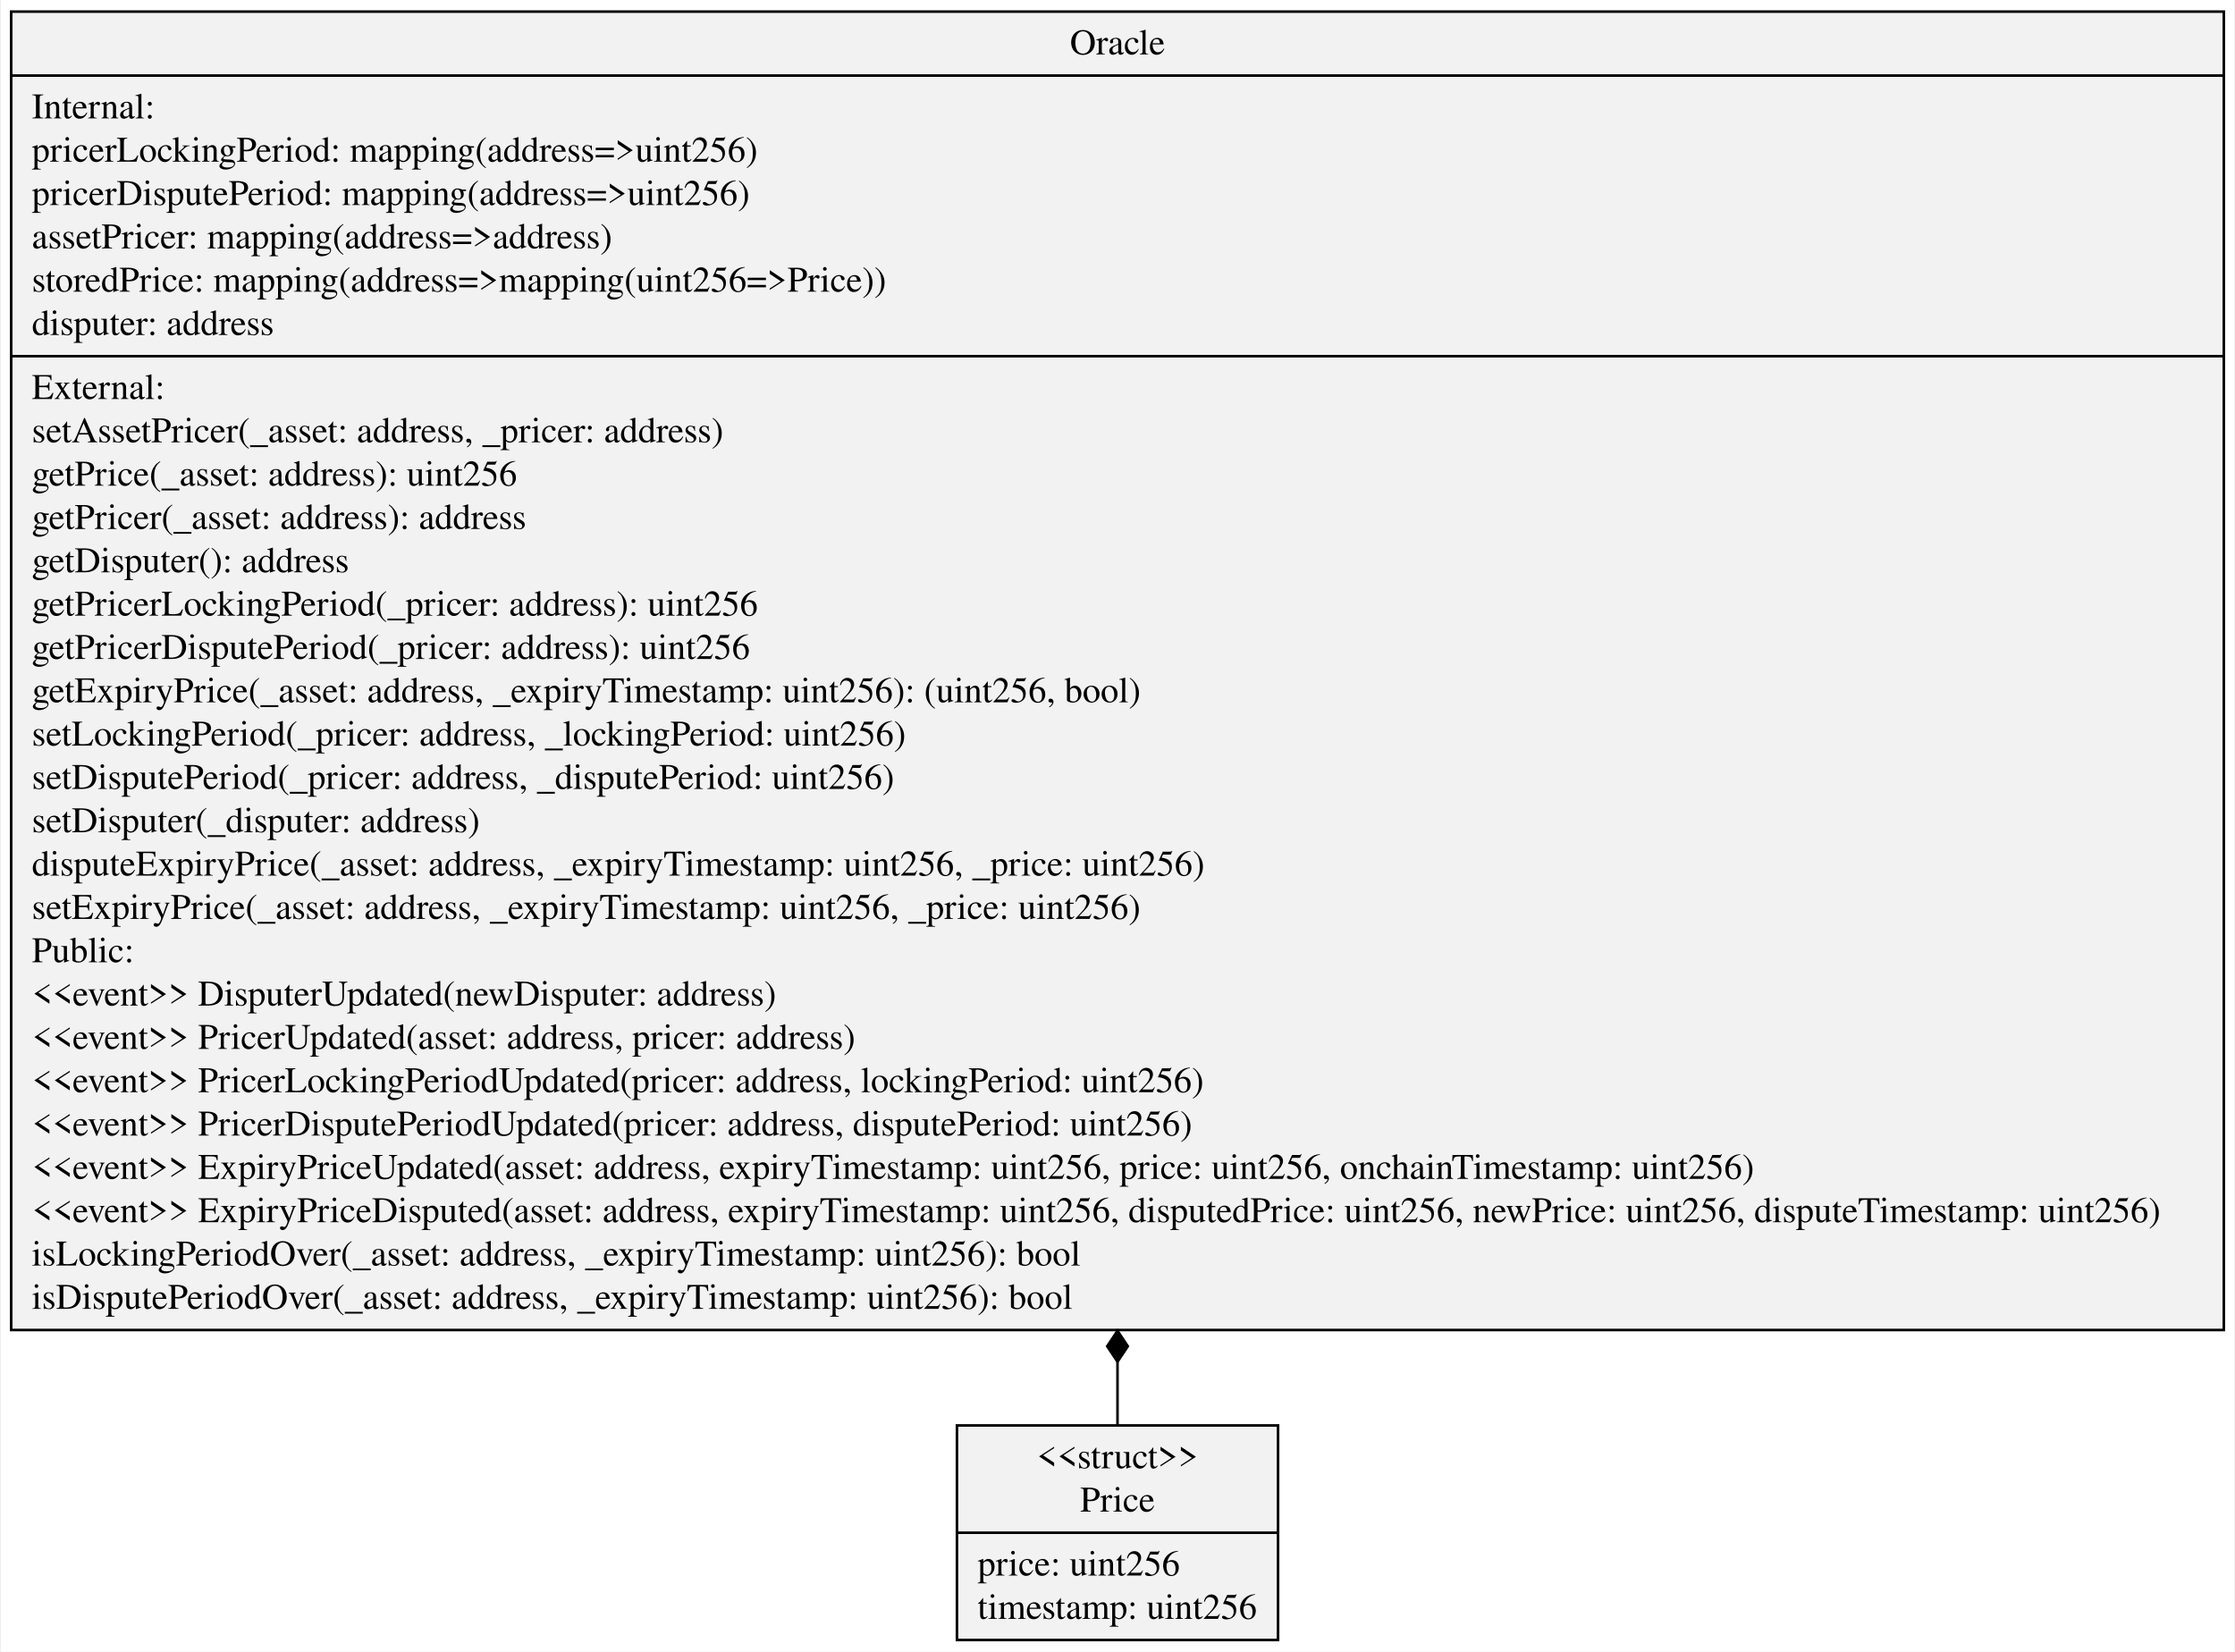
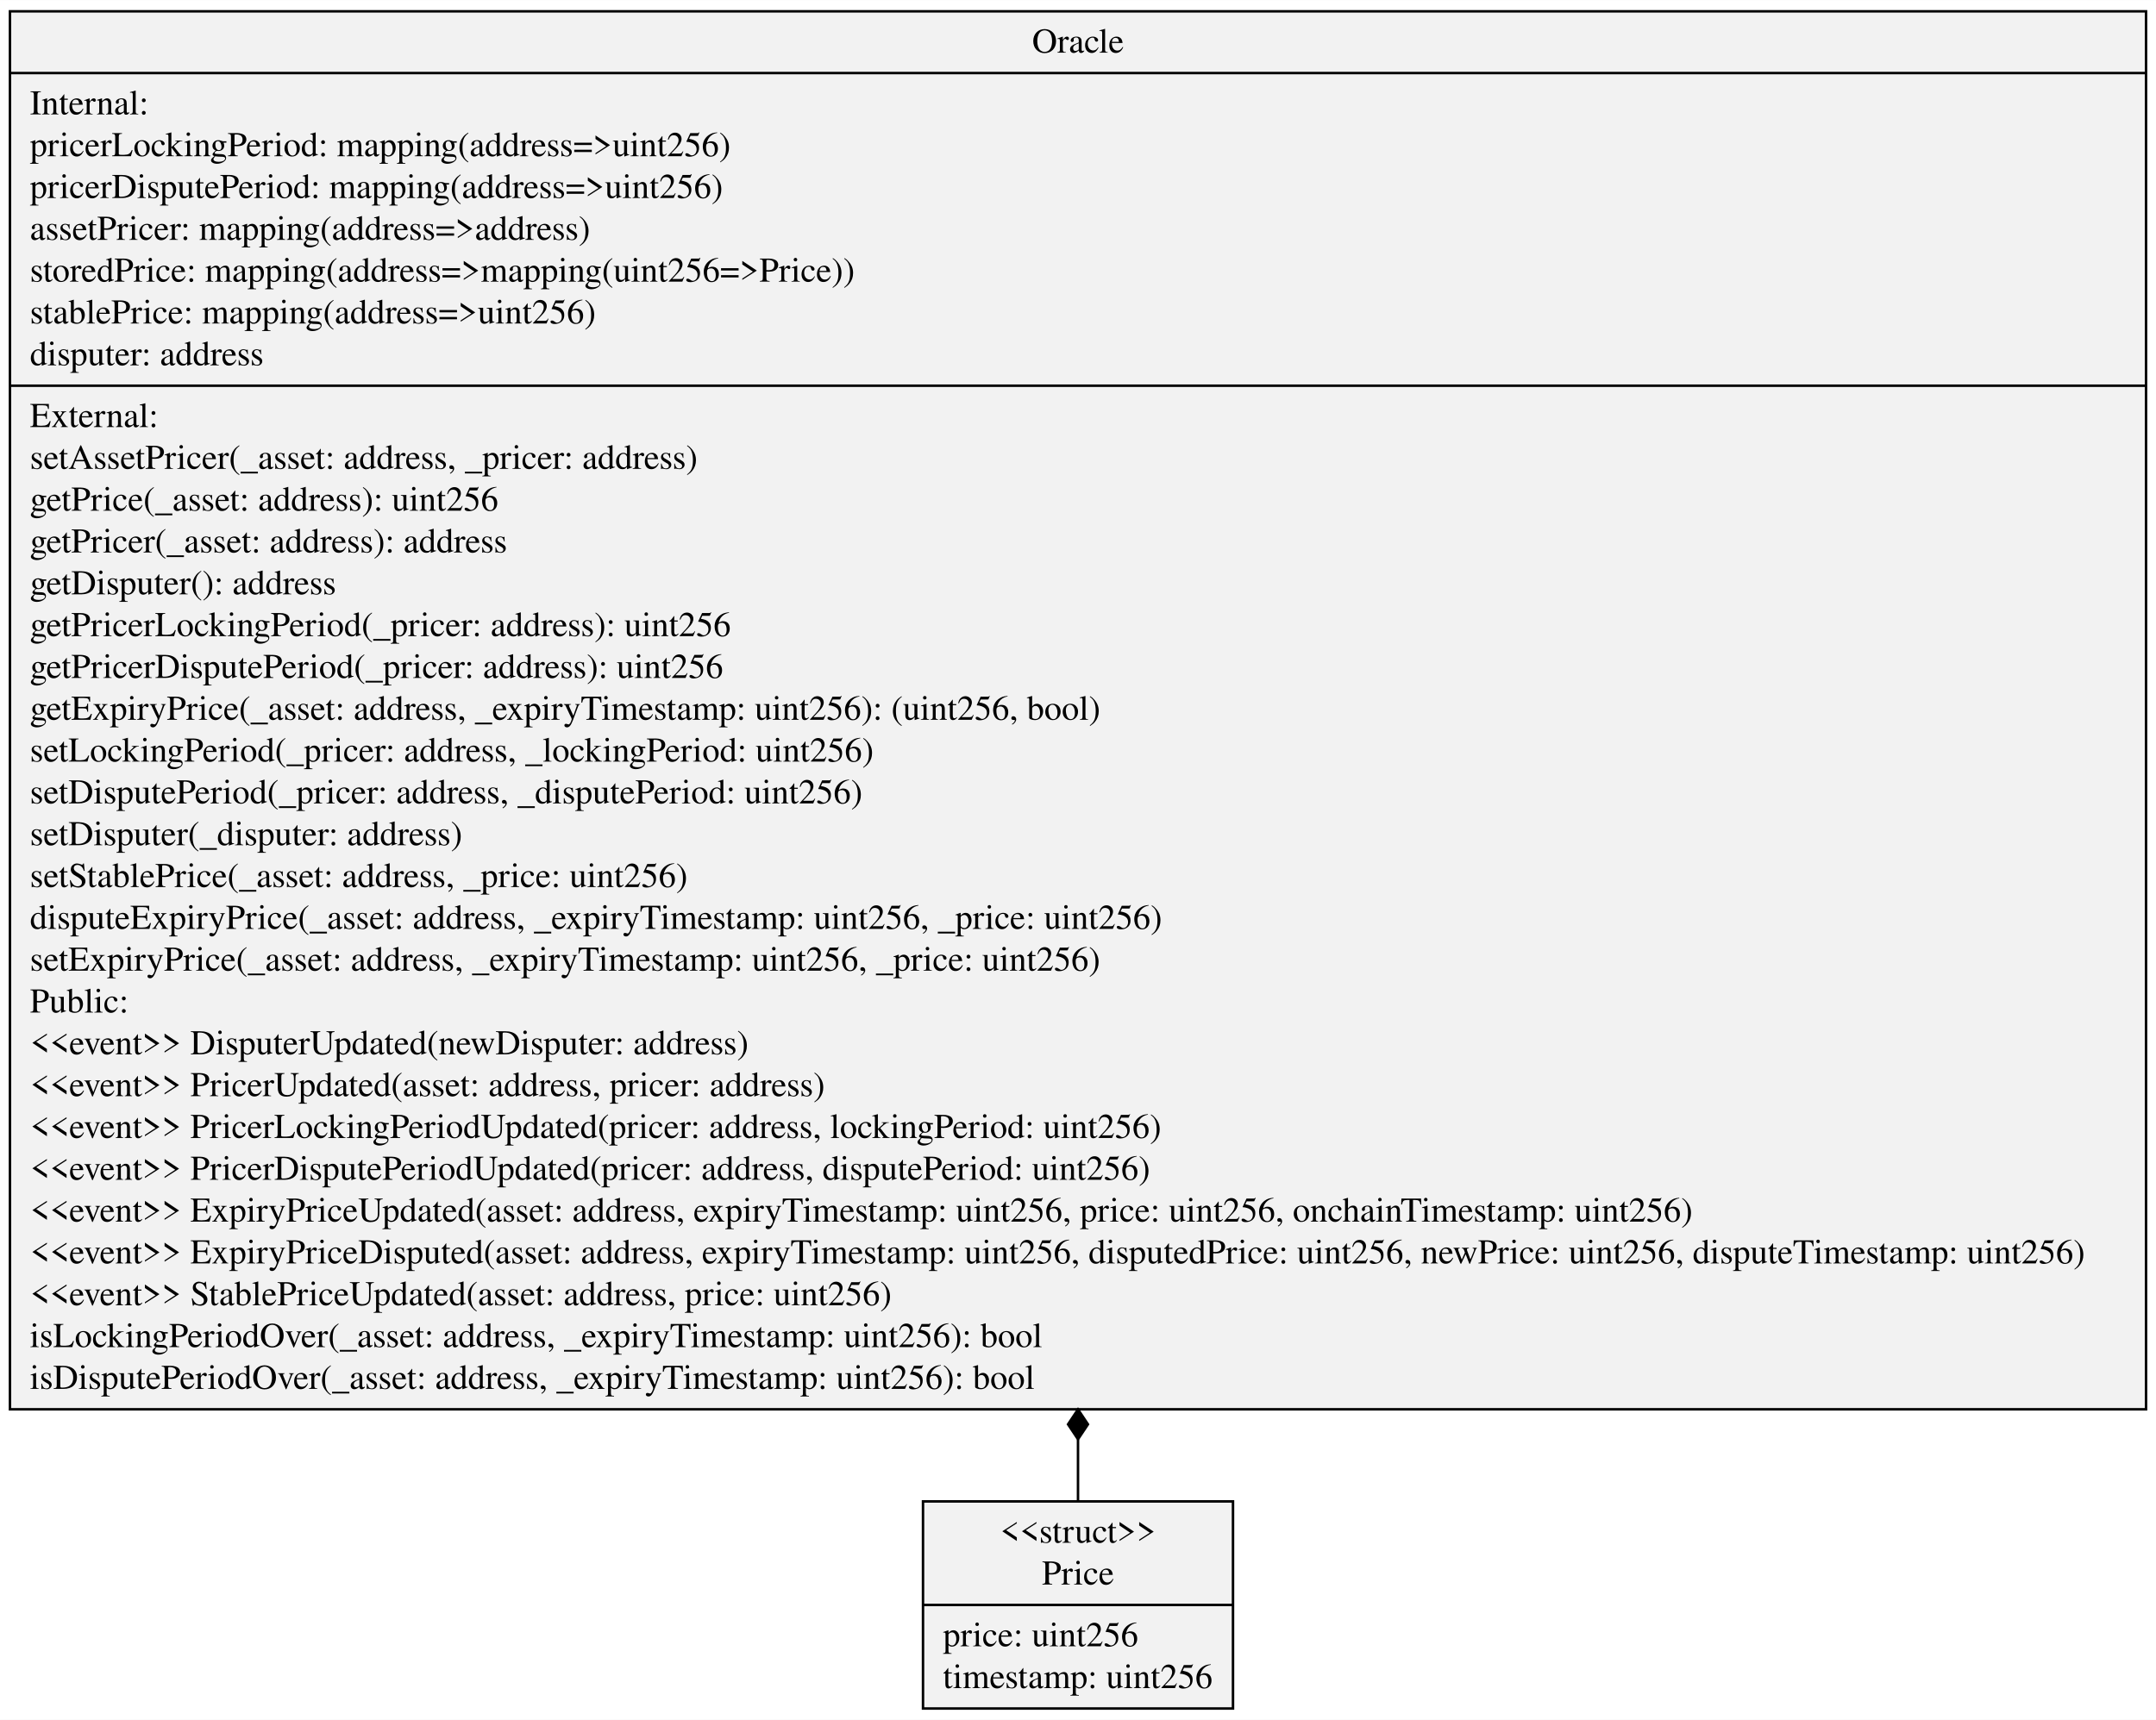
- <svg xmlns="http://www.w3.org/2000/svg" width="866pt" height="640pt" viewBox="0.00 0.00 865.87 640.40">
-   <g id="graph0" class="graph" transform="scale(1 1) rotate(0) translate(4 636.4)">
-     <polygon fill="#ffffff" stroke="transparent" points="-4,4 -4,-636.4 861.87,-636.4 861.87,4 -4,4" />
+ <svg xmlns="http://www.w3.org/2000/svg" width="866pt" height="691pt" viewBox="0.00 0.00 865.87 690.80">
+   <g id="graph0" class="graph" transform="scale(1 1) rotate(0) translate(4 686.8)">
+     <polygon fill="#ffffff" stroke="transparent" points="-4,4 -4,-686.8 861.87,-686.8 861.87,4 -4,4" />
    <g id="node1" class="node">
-       <polygon fill="#f2f2f2" stroke="#000000" points="0,-120.7 0,-631.9 857.87,-631.9 857.87,-120.7 0,-120.7" />
-       <text text-anchor="middle" x="428.935" y="-615.3" font-family="Times,serif" font-size="14.00" fill="#000000">Oracle</text>
-       <polyline fill="none" stroke="#000000" points="0,-607.1 857.87,-607.1 " />
-       <text text-anchor="start" x="8" y="-590.5" font-family="Times,serif" font-size="14.00" fill="#000000">Internal:</text>
-       <text text-anchor="start" x="8" y="-573.7" font-family="Times,serif" font-size="14.00" fill="#000000">   pricerLockingPeriod: mapping(address=&gt;uint256)</text>
-       <text text-anchor="start" x="8" y="-556.9" font-family="Times,serif" font-size="14.00" fill="#000000">   pricerDisputePeriod: mapping(address=&gt;uint256)</text>
-       <text text-anchor="start" x="8" y="-540.1" font-family="Times,serif" font-size="14.00" fill="#000000">   assetPricer: mapping(address=&gt;address)</text>
-       <text text-anchor="start" x="8" y="-523.3" font-family="Times,serif" font-size="14.00" fill="#000000">   storedPrice: mapping(address=&gt;mapping(uint256=&gt;Price))</text>
-       <text text-anchor="start" x="8" y="-506.5" font-family="Times,serif" font-size="14.00" fill="#000000">   disputer: address</text>
-       <polyline fill="none" stroke="#000000" points="0,-498.3 857.87,-498.3 " />
-       <text text-anchor="start" x="8" y="-481.7" font-family="Times,serif" font-size="14.00" fill="#000000">External:</text>
-       <text text-anchor="start" x="8" y="-464.9" font-family="Times,serif" font-size="14.00" fill="#000000">    setAssetPricer(_asset: address, _pricer: address)</text>
-       <text text-anchor="start" x="8" y="-448.1" font-family="Times,serif" font-size="14.00" fill="#000000">    getPrice(_asset: address): uint256</text>
-       <text text-anchor="start" x="8" y="-431.3" font-family="Times,serif" font-size="14.00" fill="#000000">    getPricer(_asset: address): address</text>
-       <text text-anchor="start" x="8" y="-414.5" font-family="Times,serif" font-size="14.00" fill="#000000">    getDisputer(): address</text>
-       <text text-anchor="start" x="8" y="-397.7" font-family="Times,serif" font-size="14.00" fill="#000000">    getPricerLockingPeriod(_pricer: address): uint256</text>
-       <text text-anchor="start" x="8" y="-380.9" font-family="Times,serif" font-size="14.00" fill="#000000">    getPricerDisputePeriod(_pricer: address): uint256</text>
-       <text text-anchor="start" x="8" y="-364.1" font-family="Times,serif" font-size="14.00" fill="#000000">    getExpiryPrice(_asset: address, _expiryTimestamp: uint256): (uint256, bool)</text>
-       <text text-anchor="start" x="8" y="-347.3" font-family="Times,serif" font-size="14.00" fill="#000000">    setLockingPeriod(_pricer: address, _lockingPeriod: uint256)</text>
-       <text text-anchor="start" x="8" y="-330.5" font-family="Times,serif" font-size="14.00" fill="#000000">    setDisputePeriod(_pricer: address, _disputePeriod: uint256)</text>
-       <text text-anchor="start" x="8" y="-313.7" font-family="Times,serif" font-size="14.00" fill="#000000">    setDisputer(_disputer: address)</text>
-       <text text-anchor="start" x="8" y="-296.9" font-family="Times,serif" font-size="14.00" fill="#000000">    disputeExpiryPrice(_asset: address, _expiryTimestamp: uint256, _price: uint256)</text>
-       <text text-anchor="start" x="8" y="-280.1" font-family="Times,serif" font-size="14.00" fill="#000000">    setExpiryPrice(_asset: address, _expiryTimestamp: uint256, _price: uint256)</text>
-       <text text-anchor="start" x="8" y="-263.3" font-family="Times,serif" font-size="14.00" fill="#000000">Public:</text>
-       <text text-anchor="start" x="8" y="-246.5" font-family="Times,serif" font-size="14.00" fill="#000000">    &lt;&lt;event&gt;&gt; DisputerUpdated(newDisputer: address)</text>
-       <text text-anchor="start" x="8" y="-229.7" font-family="Times,serif" font-size="14.00" fill="#000000">    &lt;&lt;event&gt;&gt; PricerUpdated(asset: address, pricer: address)</text>
-       <text text-anchor="start" x="8" y="-212.9" font-family="Times,serif" font-size="14.00" fill="#000000">    &lt;&lt;event&gt;&gt; PricerLockingPeriodUpdated(pricer: address, lockingPeriod: uint256)</text>
-       <text text-anchor="start" x="8" y="-196.1" font-family="Times,serif" font-size="14.00" fill="#000000">    &lt;&lt;event&gt;&gt; PricerDisputePeriodUpdated(pricer: address, disputePeriod: uint256)</text>
-       <text text-anchor="start" x="8" y="-179.3" font-family="Times,serif" font-size="14.00" fill="#000000">    &lt;&lt;event&gt;&gt; ExpiryPriceUpdated(asset: address, expiryTimestamp: uint256, price: uint256, onchainTimestamp: uint256)</text>
-       <text text-anchor="start" x="8" y="-162.5" font-family="Times,serif" font-size="14.00" fill="#000000">    &lt;&lt;event&gt;&gt; ExpiryPriceDisputed(asset: address, expiryTimestamp: uint256, disputedPrice: uint256, newPrice: uint256, disputeTimestamp: uint256)</text>
+       <polygon fill="#f2f2f2" stroke="#000000" points="0,-120.7 0,-682.3 857.87,-682.3 857.87,-120.7 0,-120.7" />
+       <text text-anchor="middle" x="428.935" y="-665.7" font-family="Times,serif" font-size="14.00" fill="#000000">Oracle</text>
+       <polyline fill="none" stroke="#000000" points="0,-657.5 857.87,-657.5 " />
+       <text text-anchor="start" x="8" y="-640.9" font-family="Times,serif" font-size="14.00" fill="#000000">Internal:</text>
+       <text text-anchor="start" x="8" y="-624.1" font-family="Times,serif" font-size="14.00" fill="#000000">   pricerLockingPeriod: mapping(address=&gt;uint256)</text>
+       <text text-anchor="start" x="8" y="-607.3" font-family="Times,serif" font-size="14.00" fill="#000000">   pricerDisputePeriod: mapping(address=&gt;uint256)</text>
+       <text text-anchor="start" x="8" y="-590.5" font-family="Times,serif" font-size="14.00" fill="#000000">   assetPricer: mapping(address=&gt;address)</text>
+       <text text-anchor="start" x="8" y="-573.7" font-family="Times,serif" font-size="14.00" fill="#000000">   storedPrice: mapping(address=&gt;mapping(uint256=&gt;Price))</text>
+       <text text-anchor="start" x="8" y="-556.9" font-family="Times,serif" font-size="14.00" fill="#000000">   stablePrice: mapping(address=&gt;uint256)</text>
+       <text text-anchor="start" x="8" y="-540.1" font-family="Times,serif" font-size="14.00" fill="#000000">   disputer: address</text>
+       <polyline fill="none" stroke="#000000" points="0,-531.9 857.87,-531.9 " />
+       <text text-anchor="start" x="8" y="-515.3" font-family="Times,serif" font-size="14.00" fill="#000000">External:</text>
+       <text text-anchor="start" x="8" y="-498.5" font-family="Times,serif" font-size="14.00" fill="#000000">    setAssetPricer(_asset: address, _pricer: address)</text>
+       <text text-anchor="start" x="8" y="-481.7" font-family="Times,serif" font-size="14.00" fill="#000000">    getPrice(_asset: address): uint256</text>
+       <text text-anchor="start" x="8" y="-464.9" font-family="Times,serif" font-size="14.00" fill="#000000">    getPricer(_asset: address): address</text>
+       <text text-anchor="start" x="8" y="-448.1" font-family="Times,serif" font-size="14.00" fill="#000000">    getDisputer(): address</text>
+       <text text-anchor="start" x="8" y="-431.3" font-family="Times,serif" font-size="14.00" fill="#000000">    getPricerLockingPeriod(_pricer: address): uint256</text>
+       <text text-anchor="start" x="8" y="-414.5" font-family="Times,serif" font-size="14.00" fill="#000000">    getPricerDisputePeriod(_pricer: address): uint256</text>
+       <text text-anchor="start" x="8" y="-397.7" font-family="Times,serif" font-size="14.00" fill="#000000">    getExpiryPrice(_asset: address, _expiryTimestamp: uint256): (uint256, bool)</text>
+       <text text-anchor="start" x="8" y="-380.9" font-family="Times,serif" font-size="14.00" fill="#000000">    setLockingPeriod(_pricer: address, _lockingPeriod: uint256)</text>
+       <text text-anchor="start" x="8" y="-364.1" font-family="Times,serif" font-size="14.00" fill="#000000">    setDisputePeriod(_pricer: address, _disputePeriod: uint256)</text>
+       <text text-anchor="start" x="8" y="-347.3" font-family="Times,serif" font-size="14.00" fill="#000000">    setDisputer(_disputer: address)</text>
+       <text text-anchor="start" x="8" y="-330.5" font-family="Times,serif" font-size="14.00" fill="#000000">    setStablePrice(_asset: address, _price: uint256)</text>
+       <text text-anchor="start" x="8" y="-313.7" font-family="Times,serif" font-size="14.00" fill="#000000">    disputeExpiryPrice(_asset: address, _expiryTimestamp: uint256, _price: uint256)</text>
+       <text text-anchor="start" x="8" y="-296.9" font-family="Times,serif" font-size="14.00" fill="#000000">    setExpiryPrice(_asset: address, _expiryTimestamp: uint256, _price: uint256)</text>
+       <text text-anchor="start" x="8" y="-280.1" font-family="Times,serif" font-size="14.00" fill="#000000">Public:</text>
+       <text text-anchor="start" x="8" y="-263.3" font-family="Times,serif" font-size="14.00" fill="#000000">    &lt;&lt;event&gt;&gt; DisputerUpdated(newDisputer: address)</text>
+       <text text-anchor="start" x="8" y="-246.5" font-family="Times,serif" font-size="14.00" fill="#000000">    &lt;&lt;event&gt;&gt; PricerUpdated(asset: address, pricer: address)</text>
+       <text text-anchor="start" x="8" y="-229.7" font-family="Times,serif" font-size="14.00" fill="#000000">    &lt;&lt;event&gt;&gt; PricerLockingPeriodUpdated(pricer: address, lockingPeriod: uint256)</text>
+       <text text-anchor="start" x="8" y="-212.9" font-family="Times,serif" font-size="14.00" fill="#000000">    &lt;&lt;event&gt;&gt; PricerDisputePeriodUpdated(pricer: address, disputePeriod: uint256)</text>
+       <text text-anchor="start" x="8" y="-196.1" font-family="Times,serif" font-size="14.00" fill="#000000">    &lt;&lt;event&gt;&gt; ExpiryPriceUpdated(asset: address, expiryTimestamp: uint256, price: uint256, onchainTimestamp: uint256)</text>
+       <text text-anchor="start" x="8" y="-179.3" font-family="Times,serif" font-size="14.00" fill="#000000">    &lt;&lt;event&gt;&gt; ExpiryPriceDisputed(asset: address, expiryTimestamp: uint256, disputedPrice: uint256, newPrice: uint256, disputeTimestamp: uint256)</text>
+       <text text-anchor="start" x="8" y="-162.5" font-family="Times,serif" font-size="14.00" fill="#000000">    &lt;&lt;event&gt;&gt; StablePriceUpdated(asset: address, price: uint256)</text>
      <text text-anchor="start" x="8" y="-145.7" font-family="Times,serif" font-size="14.00" fill="#000000">    isLockingPeriodOver(_asset: address, _expiryTimestamp: uint256): bool</text>
      <text text-anchor="start" x="8" y="-128.9" font-family="Times,serif" font-size="14.00" fill="#000000">    isDisputePeriodOver(_asset: address, _expiryTimestamp: uint256): bool</text>
    </g>
    <g id="node2" class="node">
      <polygon fill="#f2f2f2" stroke="#000000" points="366.686,-.5 366.686,-83.7 491.185,-83.7 491.185,-.5 366.686,-.5" />
      <text text-anchor="middle" x="428.935" y="-67.1" font-family="Times,serif" font-size="14.00" fill="#000000">&lt;&lt;struct&gt;&gt;</text>
      <text text-anchor="middle" x="428.935" y="-50.3" font-family="Times,serif" font-size="14.00" fill="#000000">Price</text>
      <polyline fill="none" stroke="#000000" points="366.686,-42.1 491.185,-42.1 " />
      <text text-anchor="start" x="374.686" y="-25.5" font-family="Times,serif" font-size="14.00" fill="#000000">price: uint256</text>
      <text text-anchor="start" x="374.686" y="-8.7" font-family="Times,serif" font-size="14.00" fill="#000000">timestamp: uint256</text>
    </g>
    <g id="edge1" class="edge">
-       <path fill="none" stroke="#000000" d="M428.935,-83.751C428.935,-91.233 428.935,-99.506 428.935,-108.386" />
-       <polygon fill="#000000" stroke="#000000" points="428.935,-108.393 432.935,-114.393 428.935,-120.393 424.935,-114.393 428.935,-108.393" />
+       <path fill="none" stroke="#000000" d="M428.935,-84.031C428.935,-91.499 428.935,-99.759 428.935,-108.642" />
+       <polygon fill="#000000" stroke="#000000" points="428.935,-108.663 432.935,-114.663 428.935,-120.663 424.935,-114.663 428.935,-108.663" />
    </g>
  </g>
</svg>
